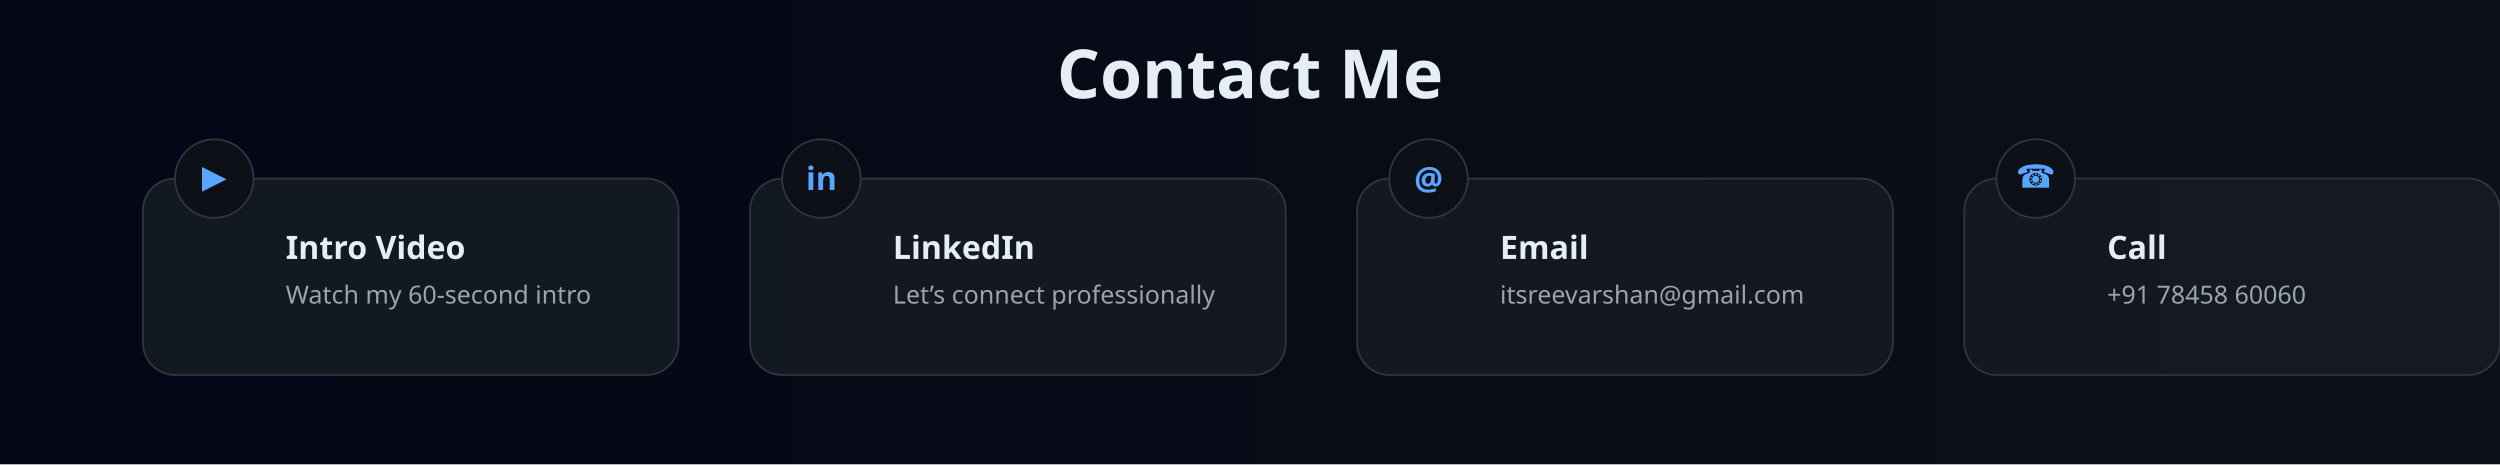
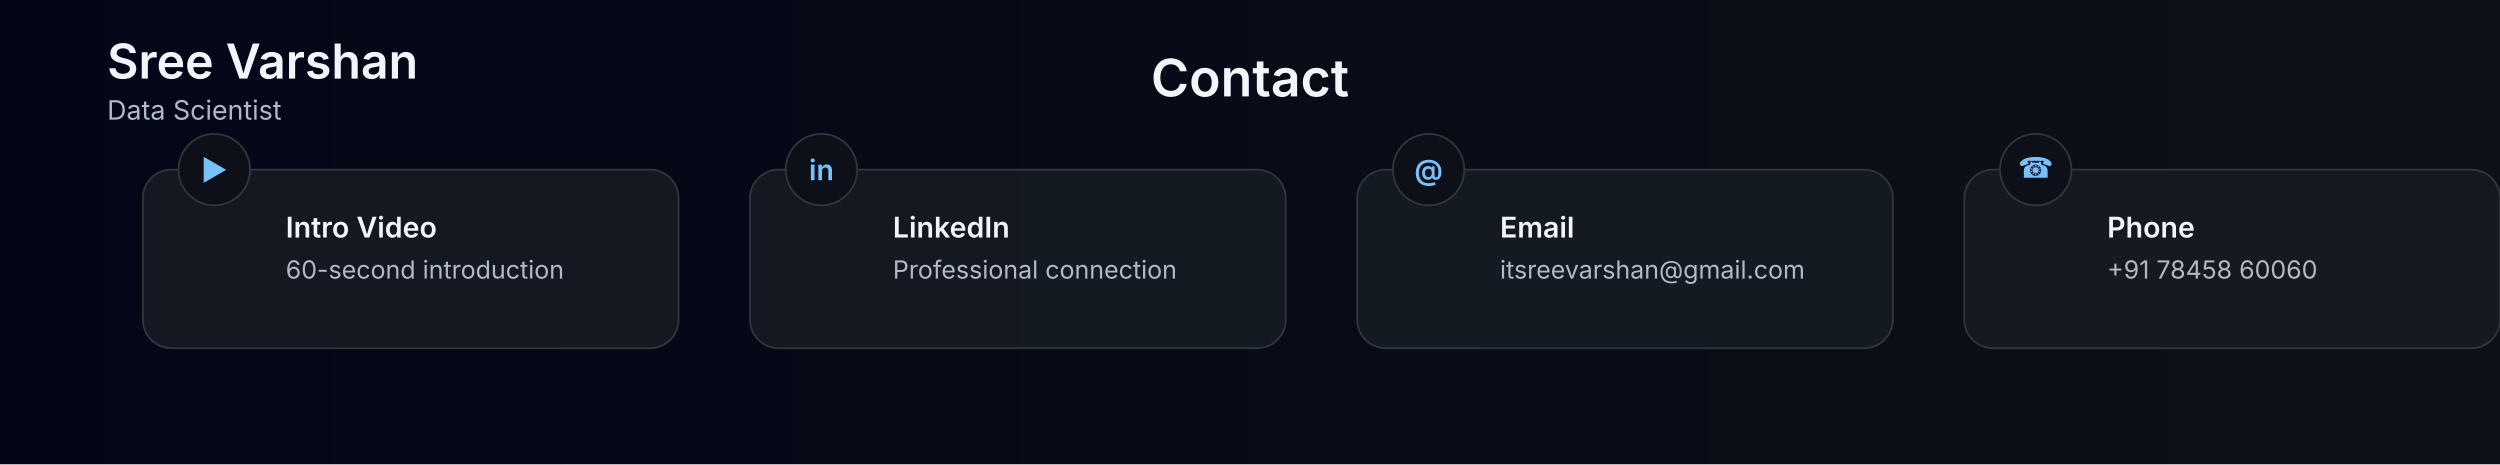
<svg xmlns="http://www.w3.org/2000/svg" width="1400" height="260" viewBox="0 0 1400 260">
  <defs>
    <linearGradient id="bgGrad" x1="0" y1="0" x2="1" y2="0">
      <stop offset="0%" stop-color="#020617" />
      <stop offset="100%" stop-color="#0d1117" />
    </linearGradient>
  </defs>
  <style>
+     .name {
+       font: 600 27px system-ui, -apple-system, BlinkMacSystemFont, sans-serif;
+       fill: #f0f6fc;
+     }
+     .role {
+       font: 15px system-ui, -apple-system, BlinkMacSystemFont, sans-serif;
+       fill: #b1bac4;
+     }
    .title {
-       font: 700 38px sans-serif;
-       fill: #e6edf3;
+       font: 600 29px system-ui, -apple-system, BlinkMacSystemFont, sans-serif;
+       fill: #f0f6fc;
    }
    .card {
-       fill: rgba(22,27,34,0.9);
+       fill: rgba(22,27,34,0.95);
      stroke: #30363d;
      stroke-width: 1;
-       rx: 18;
+       rx: 16;
    }
    .label {
-       font: 700 18px sans-serif;
-       fill: #e6edf3;
+       font: 600 16px system-ui, -apple-system, BlinkMacSystemFont, sans-serif;
+       fill: #f0f6fc;
    }
    .sub {
-       font: 14px sans-serif;
-       fill: #9ca3af;
+       font: 14px system-ui, -apple-system, BlinkMacSystemFont, sans-serif;
+       fill: #b1bac4;
    }
    .icon-bg {
      fill: #0d1117;
      stroke: #30363d;
      stroke-width: 1;
    }
    .icon {
-       fill: #58a6ff;
-       font: 700 18px sans-serif;
+       fill: #79c0ff;
+       font: 600 16px system-ui, -apple-system, BlinkMacSystemFont, sans-serif;
      text-anchor: middle;
      dominant-baseline: middle;
    }
  </style>
  <rect width="1400" height="260" fill="url(#bgGrad)" />
-   <text x="700" y="55" text-anchor="middle" class="title">
-     Contact Me
+   <text x="60" y="44" class="name">Sree Varshan</text>
+   <text x="60" y="67" class="role">Data Scientist</text>
+   <text x="700" y="54" text-anchor="middle" class="title">
+     Contact
  </text>
-   <rect x="80" y="100" width="300" height="110" class="card" />
-   <circle cx="120" cy="100" r="22" class="icon-bg" />
-   <text x="120" y="100" class="icon">▶</text>
-   <text x="160" y="145" class="label">Intro Video</text>
-   <text x="160" y="170" class="sub">Watch my 60-second intro</text>
-   <rect x="420" y="100" width="300" height="110" class="card" />
-   <circle cx="460" cy="100" r="22" class="icon-bg" />
-   <text x="460" y="100" class="icon">in</text>
-   <text x="500" y="145" class="label">LinkedIn</text>
-   <text x="500" y="170" class="sub">Let’s connect professionally</text>
-   <rect x="760" y="100" width="300" height="110" class="card" />
-   <circle cx="800" cy="100" r="22" class="icon-bg" />
-   <text x="800" y="100" class="icon">@</text>
-   <text x="840" y="145" class="label">Email</text>
-   <text x="840" y="170" class="sub">itsreevarshan@gmail.com</text>
-   <rect x="1100" y="100" width="300" height="110" class="card" />
-   <circle cx="1140" cy="100" r="22" class="icon-bg" />
-   <text x="1140" y="100" class="icon">☎</text>
-   <text x="1180" y="145" class="label">Call</text>
-   <text x="1180" y="170" class="sub">+91 78458 60060</text>
+   <rect x="80" y="95" width="300" height="100" class="card" />
+   <circle cx="120" cy="95" r="20" class="icon-bg" />
+   <text x="120" y="95" class="icon">▶</text>
+   <text x="160" y="133" class="label">Intro Video</text>
+   <text x="160" y="156" class="sub">60-second introduction</text>
+   <rect x="420" y="95" width="300" height="100" class="card" />
+   <circle cx="460" cy="95" r="20" class="icon-bg" />
+   <text x="460" y="95" class="icon">in</text>
+   <text x="500" y="133" class="label">LinkedIn</text>
+   <text x="500" y="156" class="sub">Professional connection</text>
+   <rect x="760" y="95" width="300" height="100" class="card" />
+   <circle cx="800" cy="95" r="20" class="icon-bg" />
+   <text x="800" y="95" class="icon">@</text>
+   <text x="840" y="133" class="label">Email</text>
+   <text x="840" y="156" class="sub">itsreevarshan@gmail.com</text>
+   <rect x="1100" y="95" width="300" height="100" class="card" />
+   <circle cx="1140" cy="95" r="20" class="icon-bg" />
+   <text x="1140" y="95" class="icon">☎</text>
+   <text x="1180" y="133" class="label">Phone</text>
+   <text x="1180" y="156" class="sub">+91 78458 60060</text>
</svg>
